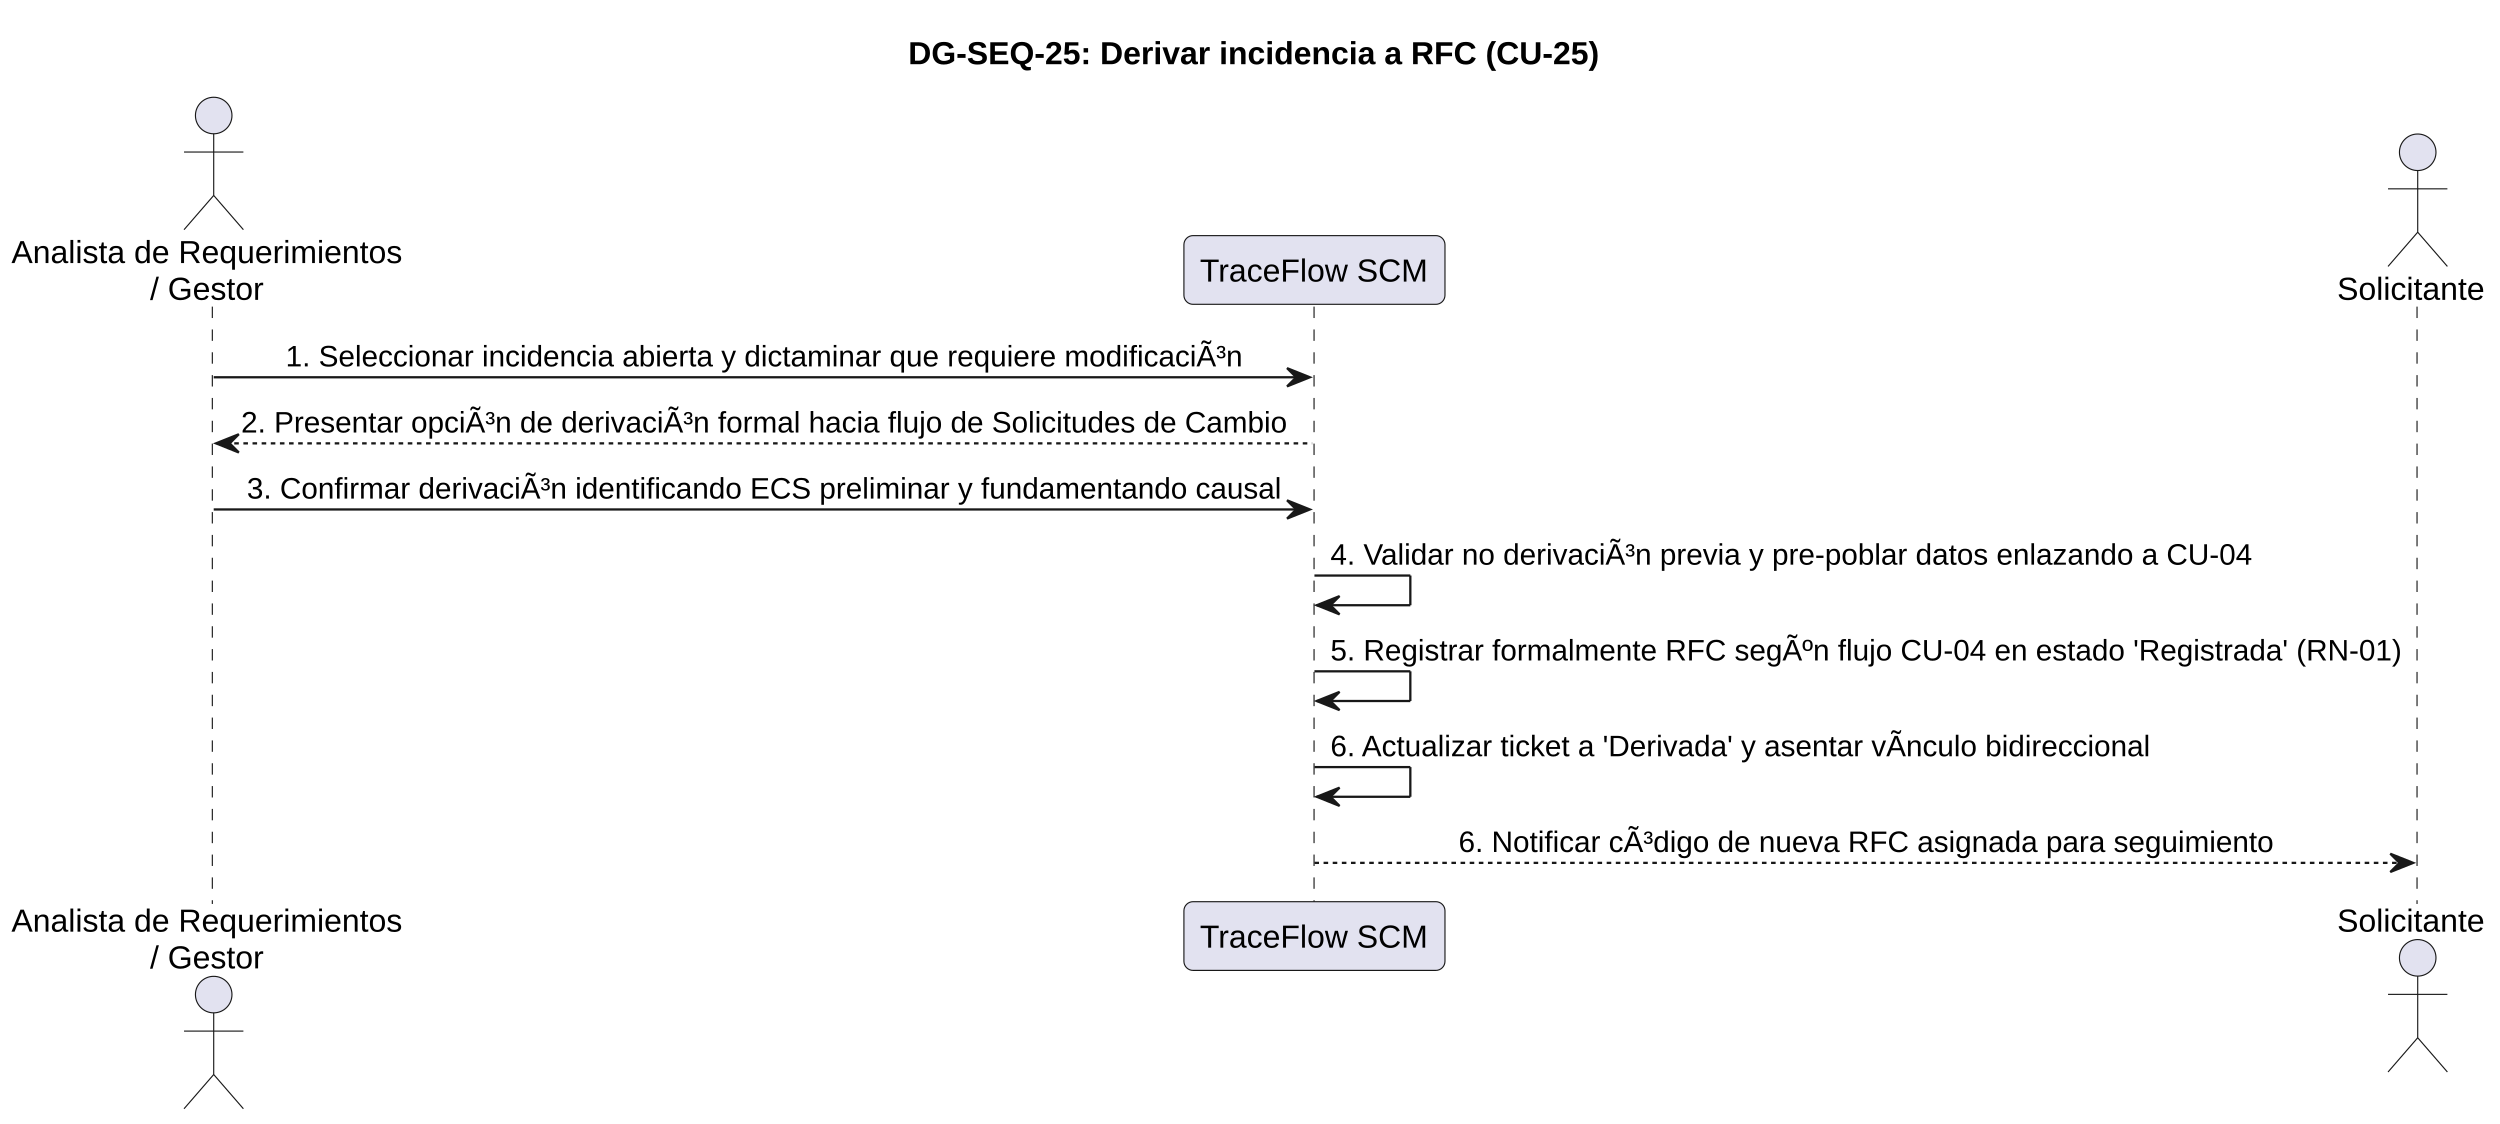
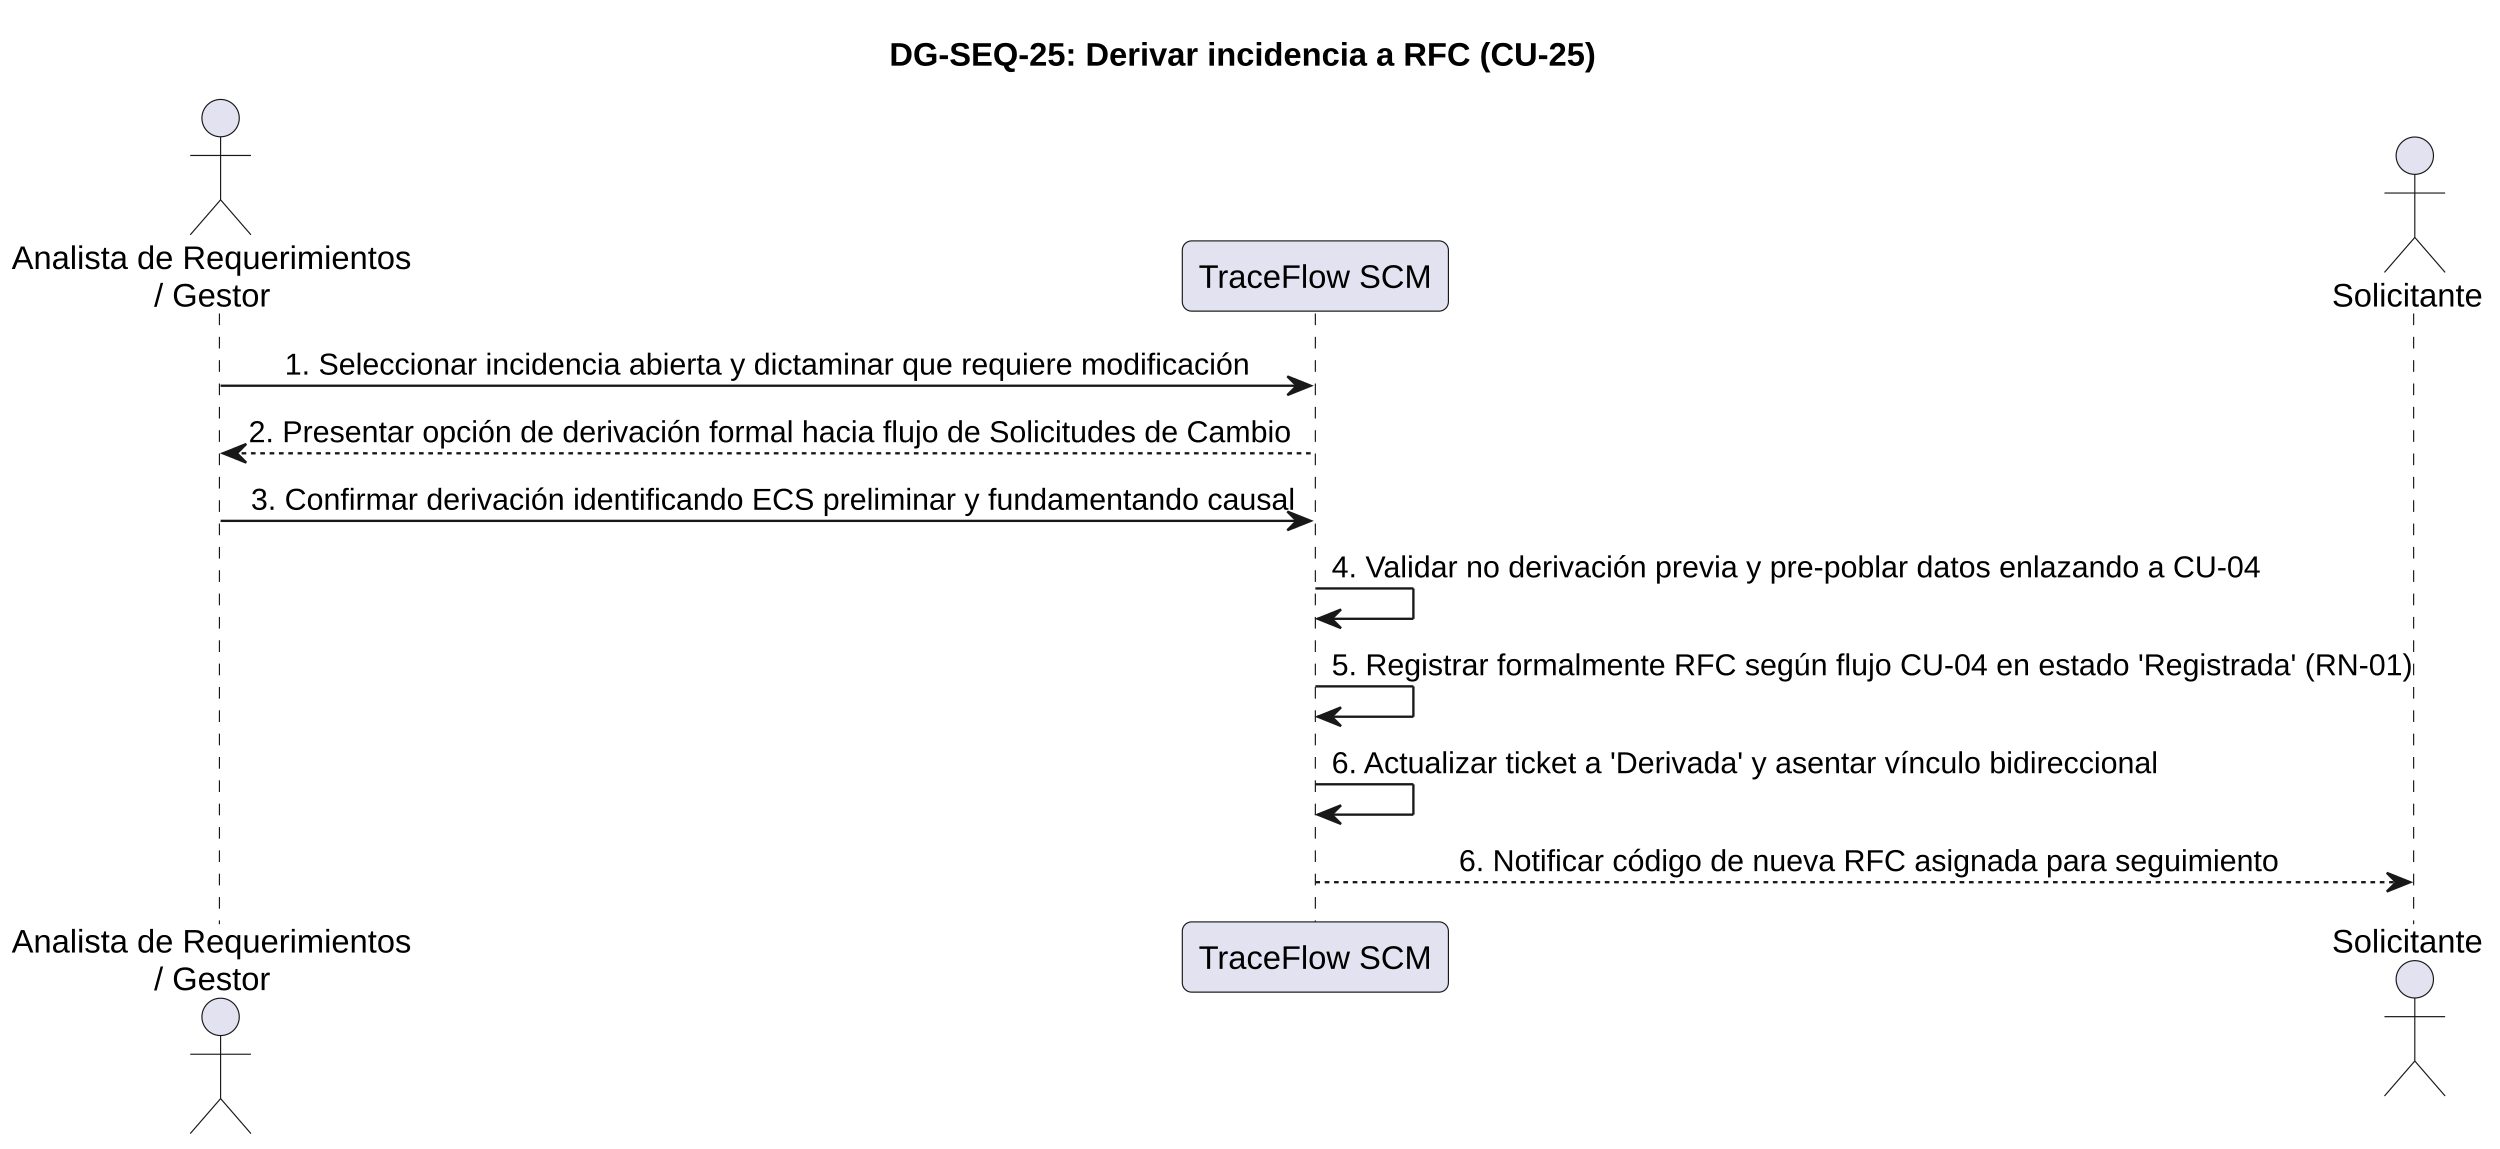
- <svg xmlns="http://www.w3.org/2000/svg" contentStyleType="text/css" height="492px" preserveAspectRatio="none" style="width:1095px;height:492px;background:#FFFFFF;" version="1.1" viewBox="0 0 1095 492" width="1095px" zoomAndPan="magnify">
+ <svg xmlns="http://www.w3.org/2000/svg" contentStyleType="text/css" height="492px" preserveAspectRatio="none" style="width:1071px;height:492px;background:#FFFFFF;" version="1.1" viewBox="0 0 1071 492" width="1071px" zoomAndPan="magnify">
  <defs />
  <g>
-     <text fill="#000000" font-family="Arial" font-size="14" font-weight="bold" lengthAdjust="spacing" textLength="302.634" x="397.81" y="28.132">DG-SEQ-25: Derivar incidencia a RFC (CU-25)</text>
-     <line style="stroke:#181818;stroke-width:0.5;stroke-dasharray:5.0,5.0;" x1="93" x2="93" y1="134.296" y2="395.937" />
-     <line style="stroke:#181818;stroke-width:0.5;stroke-dasharray:5.0,5.0;" x1="575.554" x2="575.554" y1="134.296" y2="395.937" />
-     <line style="stroke:#181818;stroke-width:0.5;stroke-dasharray:5.0,5.0;" x1="1058.661" x2="1058.661" y1="134.296" y2="395.937" />
-     <text fill="#000000" font-family="Arial" font-size="14" lengthAdjust="spacing" textLength="171.206" x="5" y="115.231">Analista de Requerimientos</text>
-     <text fill="#000000" font-family="Arial" font-size="14" lengthAdjust="spacing" textLength="49.793" x="65.707" y="131.329">/ Gestor</text>
-     <ellipse cx="93.603" cy="50.599" fill="#E2E2F0" rx="8" ry="8" style="stroke:#181818;stroke-width:0.5;" />
-     <path d="M93.603,58.599 L93.603,85.599 M80.603,66.599 L106.603,66.599 M93.603,85.599 L80.603,100.599 M93.603,85.599 L106.603,100.599 " fill="none" style="stroke:#181818;stroke-width:0.5;" />
-     <text fill="#000000" font-family="Arial" font-size="14" lengthAdjust="spacing" textLength="171.206" x="5" y="408.069">Analista de Requerimientos</text>
-     <text fill="#000000" font-family="Arial" font-size="14" lengthAdjust="spacing" textLength="49.793" x="65.707" y="424.168">/ Gestor</text>
-     <ellipse cx="93.603" cy="435.634" fill="#E2E2F0" rx="8" ry="8" style="stroke:#181818;stroke-width:0.5;" />
-     <path d="M93.603,443.634 L93.603,470.634 M80.603,451.634 L106.603,451.634 M93.603,470.634 L80.603,485.634 M93.603,470.634 L106.603,485.634 " fill="none" style="stroke:#181818;stroke-width:0.5;" />
-     <rect fill="#E2E2F0" height="30.099" rx="4" ry="4" style="stroke:#181818;stroke-width:0.5;" width="114.345" x="518.554" y="103.197" />
-     <text fill="#000000" font-family="Arial" font-size="14" lengthAdjust="spacing" textLength="100.345" x="525.554" y="123.329">TraceFlow SCM</text>
-     <rect fill="#E2E2F0" height="30.099" rx="4" ry="4" style="stroke:#181818;stroke-width:0.5;" width="114.345" x="518.554" y="394.937" />
-     <text fill="#000000" font-family="Arial" font-size="14" lengthAdjust="spacing" textLength="100.345" x="525.554" y="415.069">TraceFlow SCM</text>
-     <text fill="#000000" font-family="Arial" font-size="14" lengthAdjust="spacing" textLength="64.593" x="1023.661" y="131.329">Solicitante</text>
-     <ellipse cx="1058.957" cy="66.697" fill="#E2E2F0" rx="8" ry="8" style="stroke:#181818;stroke-width:0.5;" />
-     <path d="M1058.957,74.697 L1058.957,101.697 M1045.957,82.697 L1071.957,82.697 M1058.957,101.697 L1045.957,116.697 M1058.957,101.697 L1071.957,116.697 " fill="none" style="stroke:#181818;stroke-width:0.5;" />
-     <text fill="#000000" font-family="Arial" font-size="14" lengthAdjust="spacing" textLength="64.593" x="1023.661" y="408.069">Solicitante</text>
-     <ellipse cx="1058.957" cy="419.536" fill="#E2E2F0" rx="8" ry="8" style="stroke:#181818;stroke-width:0.5;" />
-     <path d="M1058.957,427.536 L1058.957,454.536 M1045.957,435.536 L1071.957,435.536 M1058.957,454.536 L1045.957,469.536 M1058.957,454.536 L1071.957,469.536 " fill="none" style="stroke:#181818;stroke-width:0.5;" />
-     <polygon fill="#181818" points="563.726,161.245,573.726,165.245,563.726,169.245,567.726,165.245" style="stroke:#181818;stroke-width:1.0;" />
-     <line style="stroke:#181818;stroke-width:1.0;" x1="93.603" x2="569.726" y1="165.245" y2="165.245" />
-     <text fill="#000000" font-family="Arial" font-size="13" lengthAdjust="spacing" textLength="419.104" x="125.112" y="160.49">1. Seleccionar incidencia abierta y dictaminar que requiere modificaciÃ³n</text>
-     <polygon fill="#181818" points="104.603,190.193,94.603,194.193,104.603,198.193,100.603,194.193" style="stroke:#181818;stroke-width:1.0;" />
-     <line style="stroke:#181818;stroke-width:1.0;stroke-dasharray:2.0,2.0;" x1="98.603" x2="574.726" y1="194.193" y2="194.193" />
-     <text fill="#000000" font-family="Arial" font-size="13" lengthAdjust="spacing" textLength="458.123" x="105.603" y="189.439">2. Presentar opciÃ³n de derivaciÃ³n formal hacia flujo de Solicitudes de Cambio</text>
-     <polygon fill="#181818" points="563.726,219.142,573.726,223.142,563.726,227.142,567.726,223.142" style="stroke:#181818;stroke-width:1.0;" />
-     <line style="stroke:#181818;stroke-width:1.0;" x1="93.603" x2="569.726" y1="223.142" y2="223.142" />
-     <text fill="#000000" font-family="Arial" font-size="13" lengthAdjust="spacing" textLength="453.058" x="108.136" y="218.387">3. Confirmar derivaciÃ³n identificando ECS preliminar y fundamentando causal</text>
-     <line style="stroke:#181818;stroke-width:1.0;" x1="575.726" x2="617.726" y1="252.091" y2="252.091" />
-     <line style="stroke:#181818;stroke-width:1.0;" x1="617.726" x2="617.726" y1="252.091" y2="265.091" />
-     <line style="stroke:#181818;stroke-width:1.0;" x1="576.726" x2="617.726" y1="265.091" y2="265.091" />
-     <polygon fill="#181818" points="586.726,261.091,576.726,265.091,586.726,269.091,582.726,265.091" style="stroke:#181818;stroke-width:1.0;" />
-     <text fill="#000000" font-family="Arial" font-size="13" lengthAdjust="spacing" textLength="404.669" x="582.726" y="247.336">4. Validar no derivaciÃ³n previa y pre-poblar datos enlazando a CU-04</text>
-     <line style="stroke:#181818;stroke-width:1.0;" x1="575.726" x2="617.726" y1="294.04" y2="294.04" />
-     <line style="stroke:#181818;stroke-width:1.0;" x1="617.726" x2="617.726" y1="294.04" y2="307.04" />
-     <line style="stroke:#181818;stroke-width:1.0;" x1="576.726" x2="617.726" y1="307.04" y2="307.04" />
-     <polygon fill="#181818" points="586.726,303.04,576.726,307.04,586.726,311.04,582.726,307.04" style="stroke:#181818;stroke-width:1.0;" />
-     <text fill="#000000" font-family="Arial" font-size="13" lengthAdjust="spacing" textLength="469.231" x="582.726" y="289.285">5. Registrar formalmente RFC segÃºn flujo CU-04 en estado 'Registrada' (RN-01)</text>
-     <line style="stroke:#181818;stroke-width:1.0;" x1="575.726" x2="617.726" y1="335.988" y2="335.988" />
-     <line style="stroke:#181818;stroke-width:1.0;" x1="617.726" x2="617.726" y1="335.988" y2="348.988" />
-     <line style="stroke:#181818;stroke-width:1.0;" x1="576.726" x2="617.726" y1="348.988" y2="348.988" />
-     <polygon fill="#181818" points="586.726,344.988,576.726,348.988,586.726,352.988,582.726,348.988" style="stroke:#181818;stroke-width:1.0;" />
-     <text fill="#000000" font-family="Arial" font-size="13" lengthAdjust="spacing" textLength="364.076" x="582.726" y="331.233">6. Actualizar ticket a 'Derivada' y asentar vÃ­nculo bidireccional</text>
-     <polygon fill="#181818" points="1046.957,373.937,1056.957,377.937,1046.957,381.937,1050.957,377.937" style="stroke:#181818;stroke-width:1.0;" />
-     <line style="stroke:#181818;stroke-width:1.0;stroke-dasharray:2.0,2.0;" x1="575.726" x2="1052.957" y1="377.937" y2="377.937" />
-     <text fill="#000000" font-family="Arial" font-size="13" lengthAdjust="spacing" textLength="356.973" x="638.855" y="373.182">6. Notificar cÃ³digo de nueva RFC asignada para seguimiento</text>
+     <text fill="#000000" font-family="Arial" font-size="14" font-weight="bold" lengthAdjust="spacing" textLength="312" x="381" y="28.132">DG-SEQ-25: Derivar incidencia a RFC (CU-25)</text>
+     <line style="stroke:#181818;stroke-width:0.5;stroke-dasharray:5.0,5.0;" x1="94" x2="94" y1="134.296" y2="395.937" />
+     <line style="stroke:#181818;stroke-width:0.5;stroke-dasharray:5.0,5.0;" x1="563.5" x2="563.5" y1="134.296" y2="395.937" />
+     <line style="stroke:#181818;stroke-width:0.5;stroke-dasharray:5.0,5.0;" x1="1034" x2="1034" y1="134.296" y2="395.937" />
+     <text fill="#000000" font-family="Arial" font-size="14" lengthAdjust="spacing" textLength="173" x="5" y="115.231">Analista de Requerimientos</text>
+     <text fill="#000000" font-family="Arial" font-size="14" lengthAdjust="spacing" textLength="51" x="66" y="131.329">/ Gestor</text>
+     <ellipse cx="94.5" cy="50.599" fill="#E2E2F0" rx="8" ry="8" style="stroke:#181818;stroke-width:0.5;" />
+     <path d="M94.5,58.599 L94.5,85.599 M81.5,66.599 L107.5,66.599 M94.5,85.599 L81.5,100.599 M94.5,85.599 L107.5,100.599 " fill="none" style="stroke:#181818;stroke-width:0.5;" />
+     <text fill="#000000" font-family="Arial" font-size="14" lengthAdjust="spacing" textLength="173" x="5" y="408.069">Analista de Requerimientos</text>
+     <text fill="#000000" font-family="Arial" font-size="14" lengthAdjust="spacing" textLength="51" x="66" y="424.168">/ Gestor</text>
+     <ellipse cx="94.5" cy="435.634" fill="#E2E2F0" rx="8" ry="8" style="stroke:#181818;stroke-width:0.5;" />
+     <path d="M94.5,443.634 L94.5,470.634 M81.5,451.634 L107.5,451.634 M94.5,470.634 L81.5,485.634 M94.5,470.634 L107.5,485.634 " fill="none" style="stroke:#181818;stroke-width:0.5;" />
+     <rect fill="#E2E2F0" height="30.099" rx="4" ry="4" style="stroke:#181818;stroke-width:0.5;" width="114" x="506.5" y="103.197" />
+     <text fill="#000000" font-family="Arial" font-size="14" lengthAdjust="spacing" textLength="100" x="513.5" y="123.329">TraceFlow SCM</text>
+     <rect fill="#E2E2F0" height="30.099" rx="4" ry="4" style="stroke:#181818;stroke-width:0.5;" width="114" x="506.5" y="394.937" />
+     <text fill="#000000" font-family="Arial" font-size="14" lengthAdjust="spacing" textLength="100" x="513.5" y="415.069">TraceFlow SCM</text>
+     <text fill="#000000" font-family="Arial" font-size="14" lengthAdjust="spacing" textLength="65" x="999" y="131.329">Solicitante</text>
+     <ellipse cx="1034.5" cy="66.697" fill="#E2E2F0" rx="8" ry="8" style="stroke:#181818;stroke-width:0.5;" />
+     <path d="M1034.5,74.697 L1034.5,101.697 M1021.5,82.697 L1047.5,82.697 M1034.5,101.697 L1021.5,116.697 M1034.5,101.697 L1047.5,116.697 " fill="none" style="stroke:#181818;stroke-width:0.5;" />
+     <text fill="#000000" font-family="Arial" font-size="14" lengthAdjust="spacing" textLength="65" x="999" y="408.069">Solicitante</text>
+     <ellipse cx="1034.5" cy="419.536" fill="#E2E2F0" rx="8" ry="8" style="stroke:#181818;stroke-width:0.5;" />
+     <path d="M1034.5,427.536 L1034.5,454.536 M1021.5,435.536 L1047.5,435.536 M1034.5,454.536 L1021.5,469.536 M1034.5,454.536 L1047.5,469.536 " fill="none" style="stroke:#181818;stroke-width:0.5;" />
+     <polygon fill="#181818" points="551.5,161.245,561.5,165.245,551.5,169.245,555.5,165.245" style="stroke:#181818;stroke-width:1.0;" />
+     <line style="stroke:#181818;stroke-width:1.0;" x1="94.5" x2="557.5" y1="165.245" y2="165.245" />
+     <text fill="#000000" font-family="Arial" font-size="13" lengthAdjust="spacing" textLength="414" x="122" y="160.49">1. Seleccionar incidencia abierta y dictaminar que requiere modificación</text>
+     <polygon fill="#181818" points="105.5,190.193,95.5,194.193,105.5,198.193,101.5,194.193" style="stroke:#181818;stroke-width:1.0;" />
+     <line style="stroke:#181818;stroke-width:1.0;stroke-dasharray:2.0,2.0;" x1="99.5" x2="562.5" y1="194.193" y2="194.193" />
+     <text fill="#000000" font-family="Arial" font-size="13" lengthAdjust="spacing" textLength="445" x="106.5" y="189.439">2. Presentar opción de derivación formal hacia flujo de Solicitudes de Cambio</text>
+     <polygon fill="#181818" points="551.5,219.142,561.5,223.142,551.5,227.142,555.5,223.142" style="stroke:#181818;stroke-width:1.0;" />
+     <line style="stroke:#181818;stroke-width:1.0;" x1="94.5" x2="557.5" y1="223.142" y2="223.142" />
+     <text fill="#000000" font-family="Arial" font-size="13" lengthAdjust="spacing" textLength="443" x="107.5" y="218.387">3. Confirmar derivación identificando ECS preliminar y fundamentando causal</text>
+     <line style="stroke:#181818;stroke-width:1.0;" x1="563.5" x2="605.5" y1="252.091" y2="252.091" />
+     <line style="stroke:#181818;stroke-width:1.0;" x1="605.5" x2="605.5" y1="252.091" y2="265.091" />
+     <line style="stroke:#181818;stroke-width:1.0;" x1="564.5" x2="605.5" y1="265.091" y2="265.091" />
+     <polygon fill="#181818" points="574.5,261.091,564.5,265.091,574.5,269.091,570.5,265.091" style="stroke:#181818;stroke-width:1.0;" />
+     <text fill="#000000" font-family="Arial" font-size="13" lengthAdjust="spacing" textLength="393" x="570.5" y="247.336">4. Validar no derivación previa y pre-poblar datos enlazando a CU-04</text>
+     <line style="stroke:#181818;stroke-width:1.0;" x1="563.5" x2="605.5" y1="294.04" y2="294.04" />
+     <line style="stroke:#181818;stroke-width:1.0;" x1="605.5" x2="605.5" y1="294.04" y2="307.04" />
+     <line style="stroke:#181818;stroke-width:1.0;" x1="564.5" x2="605.5" y1="307.04" y2="307.04" />
+     <polygon fill="#181818" points="574.5,303.04,564.5,307.04,574.5,311.04,570.5,307.04" style="stroke:#181818;stroke-width:1.0;" />
+     <text fill="#000000" font-family="Arial" font-size="13" lengthAdjust="spacing" textLength="457" x="570.5" y="289.285">5. Registrar formalmente RFC según flujo CU-04 en estado 'Registrada' (RN-01)</text>
+     <line style="stroke:#181818;stroke-width:1.0;" x1="563.5" x2="605.5" y1="335.988" y2="335.988" />
+     <line style="stroke:#181818;stroke-width:1.0;" x1="605.5" x2="605.5" y1="335.988" y2="348.988" />
+     <line style="stroke:#181818;stroke-width:1.0;" x1="564.5" x2="605.5" y1="348.988" y2="348.988" />
+     <polygon fill="#181818" points="574.5,344.988,564.5,348.988,574.5,352.988,570.5,348.988" style="stroke:#181818;stroke-width:1.0;" />
+     <text fill="#000000" font-family="Arial" font-size="13" lengthAdjust="spacing" textLength="354" x="570.5" y="331.233">6. Actualizar ticket a 'Derivada' y asentar vínculo bidireccional</text>
+     <polygon fill="#181818" points="1022.5,373.937,1032.5,377.937,1022.5,381.937,1026.5,377.937" style="stroke:#181818;stroke-width:1.0;" />
+     <line style="stroke:#181818;stroke-width:1.0;stroke-dasharray:2.0,2.0;" x1="563.5" x2="1028.5" y1="377.937" y2="377.937" />
+     <text fill="#000000" font-family="Arial" font-size="13" lengthAdjust="spacing" textLength="348" x="625" y="373.182">6. Notificar código de nueva RFC asignada para seguimiento</text>
  </g>
</svg>
